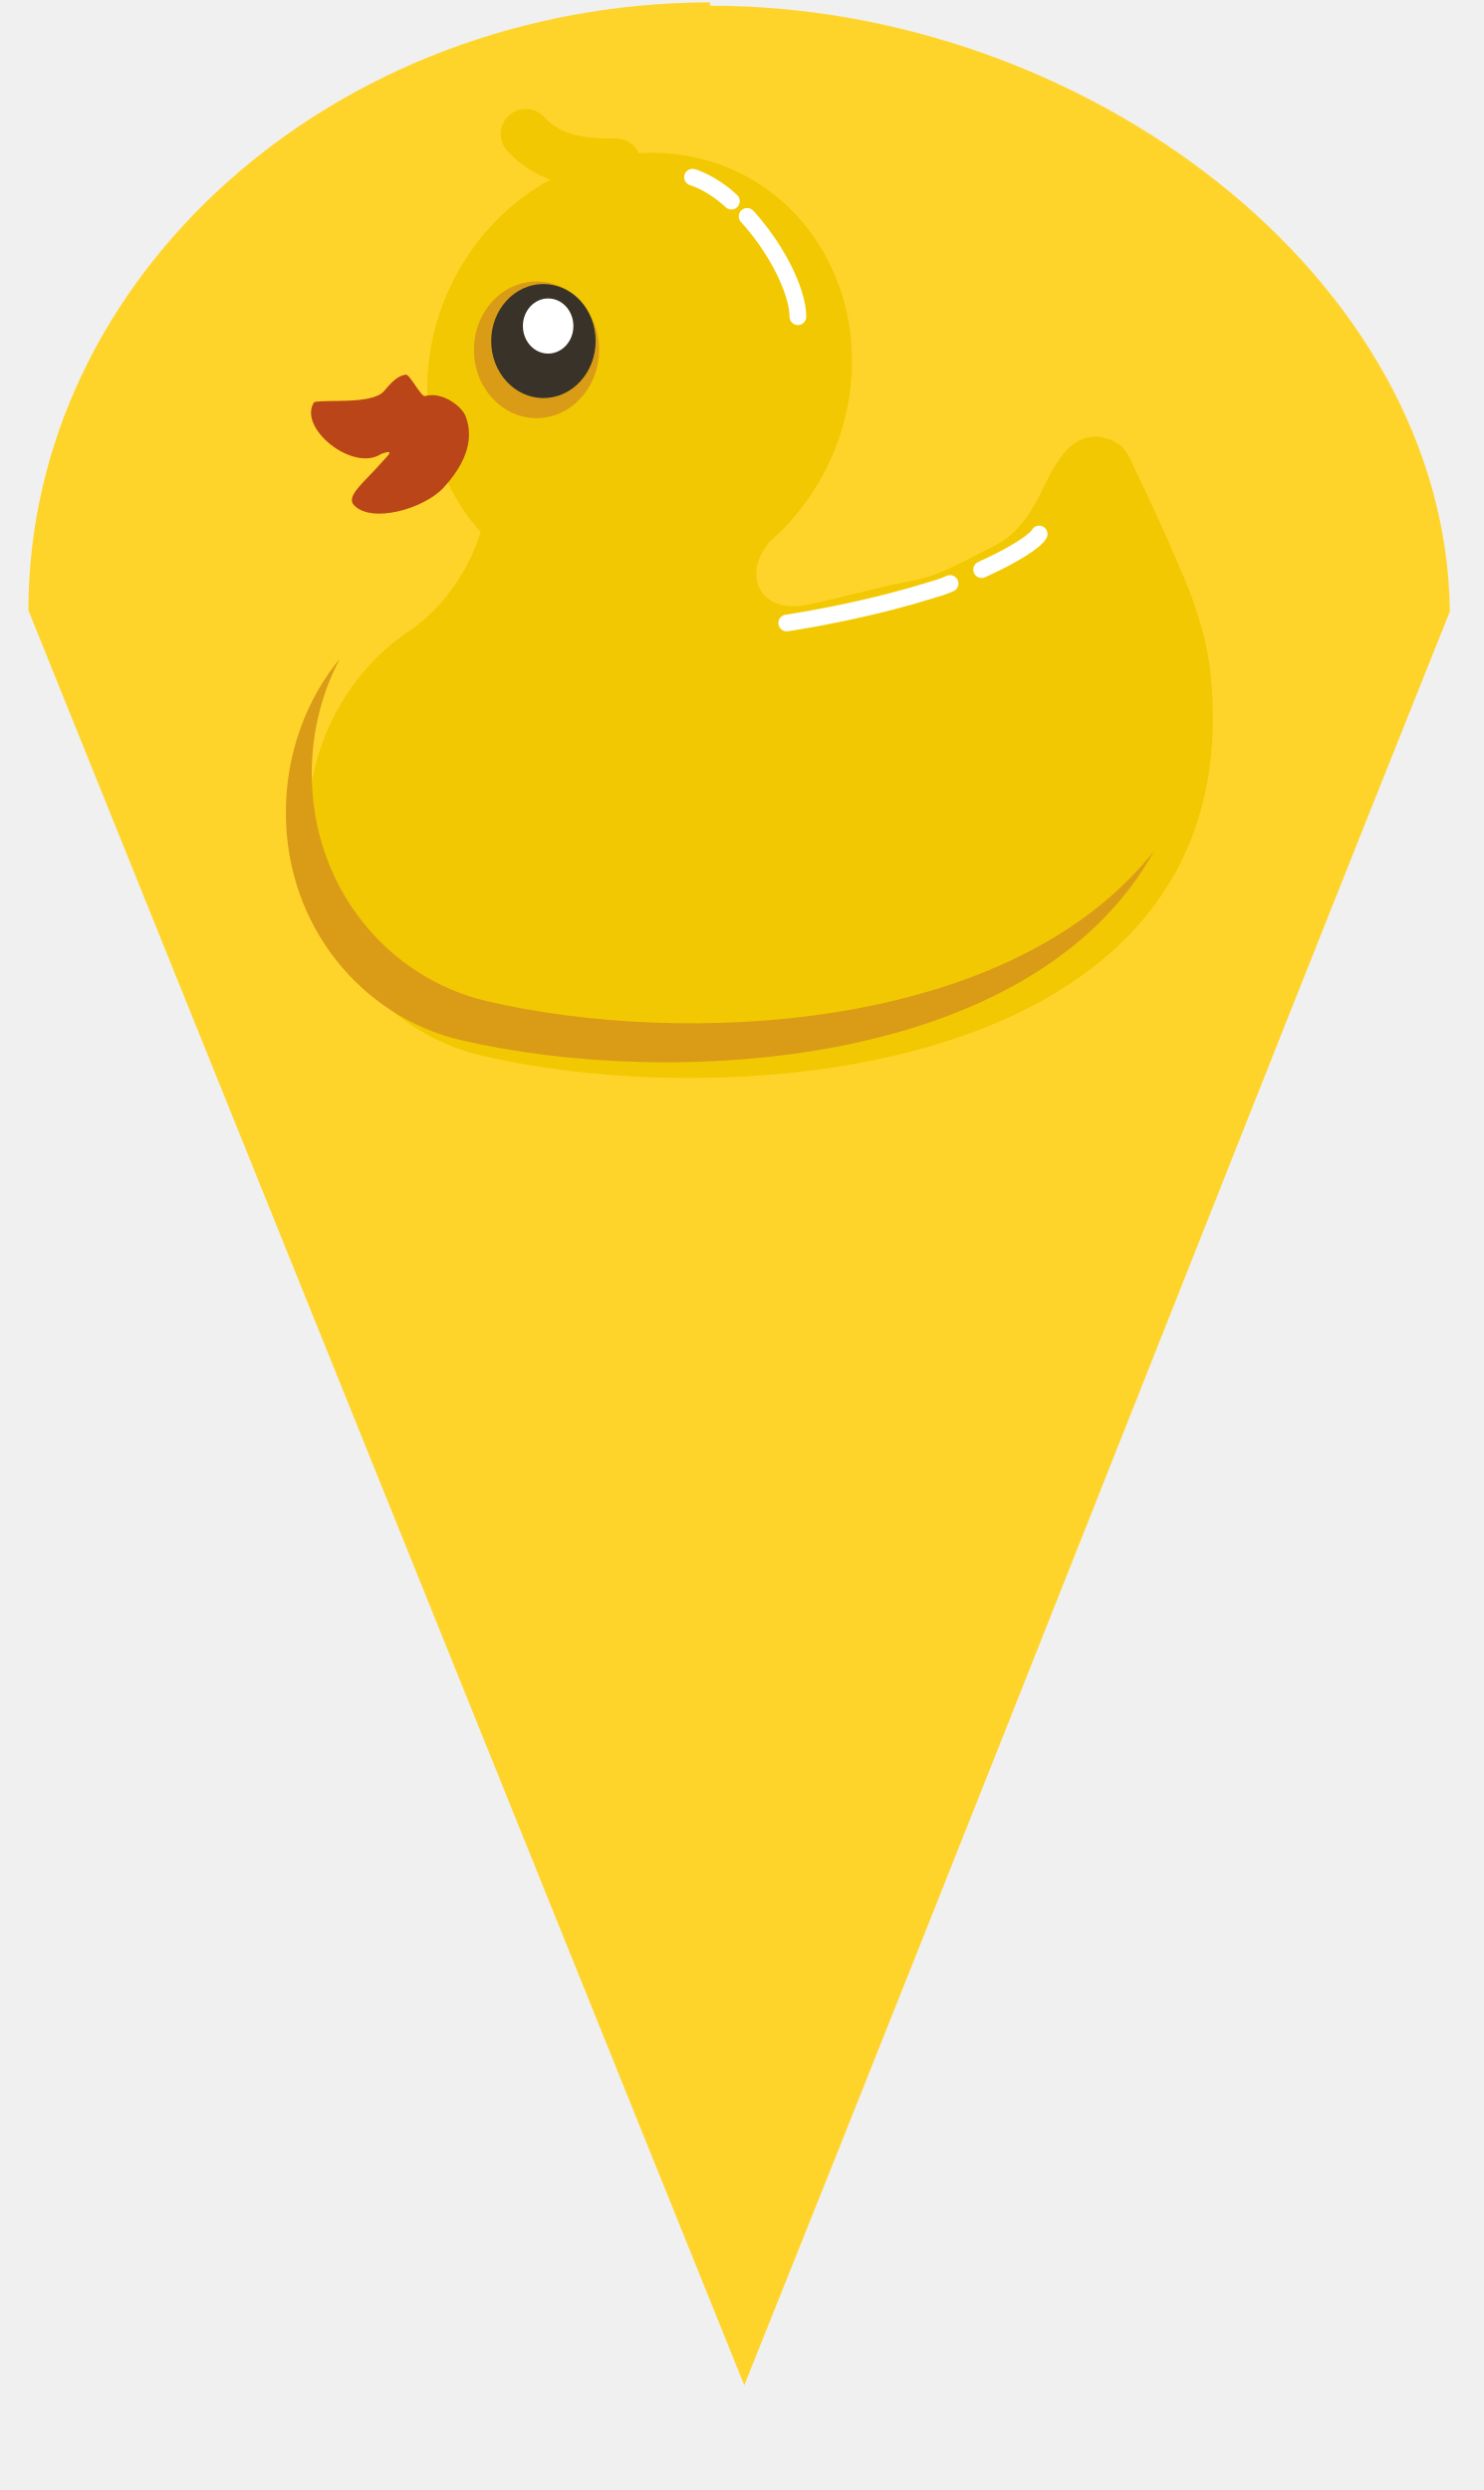
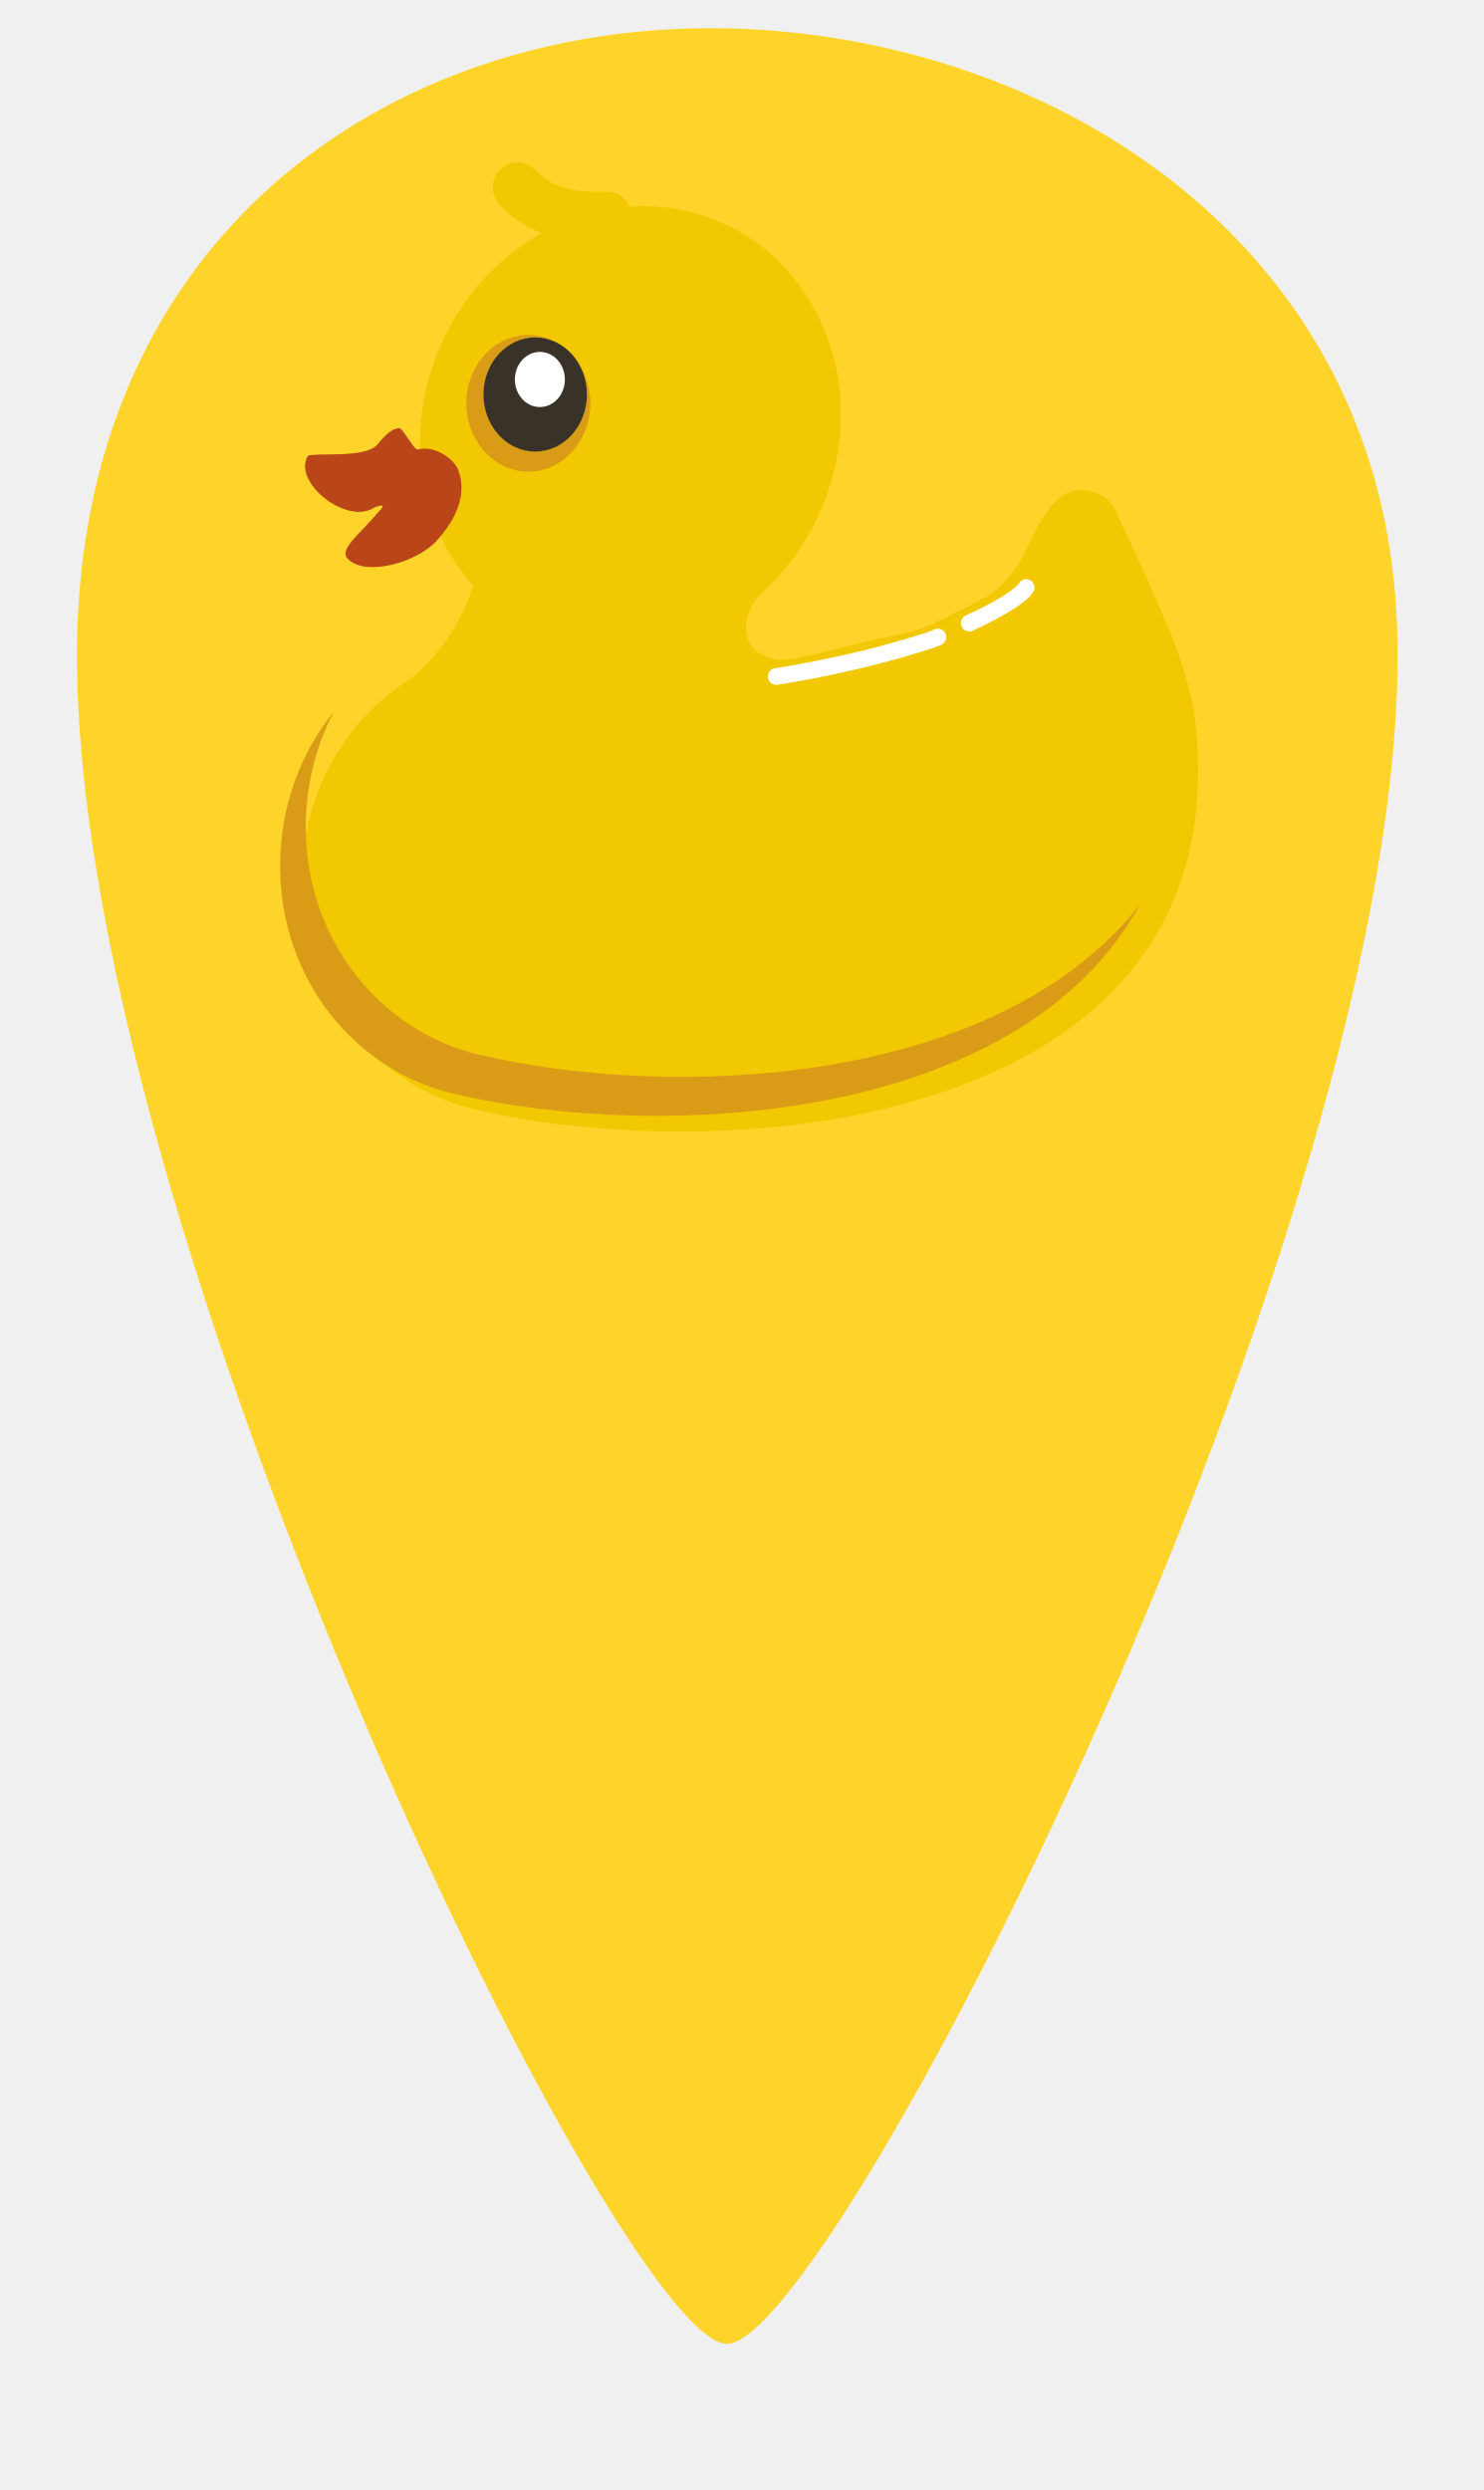
<svg xmlns="http://www.w3.org/2000/svg" enable-background="new 0 0 387.721 307.91" viewBox="0 0 387.721 650.91" version="1.1" id="svg20" width="387.721" height="650.91">
  <defs id="defs24" />
-   <path id="path2586" style="fill:#ffd42a;fill-opacity:1;stroke-width:1.687" d="M 194.564,623.525 C 259.069,462.786 323.875,297.448 379.031,159.808 l -0.021,-0.061 0.008,0.017 C 377.99,72.276 283.141,1.315 185.629,1.502 l -0.039,-0.891 C 87.718,0.834 7.494,71.729 7.428,159.545" />
-   <path d="m 171.788,39.954 c 18.98,0.436 36.648,11.126 45.483,29.772 11.531,24.333 4.212,54.209 -16.05,71.874 -3.089,3.577 -4.37,7.927 -2.954,11.532 1.436,3.655 5.269,5.658 10.161,5.302 4.893,-0.355 20.568,-4.898 28.238,-6.273 8.265,-1.482 11.348,-3.374 23.682,-9.705 9.825,-5.043 12.464,-17.128 16.307,-21.894 2.743,-4.579 6.989,-7.161 11.397,-6.251 3.409,0.703 5.531,2.002 7.17,5.165 0,0 9.205,19.408 10.683,23.122 1.478,3.714 8.954,18.406 10.508,33.083 11.118,105.024 -122.97,116.095 -190.348,100.302 -25.764,-6.037 -45.692,-29.695 -45.692,-59.458 0,-22.314 11.087,-41.766 27.578,-52.207 5.156,-3.836 9.641,-8.78 13.123,-14.815 1.92,-3.329 3.438,-6.826 4.574,-10.418 -3.332,-3.715 -6.212,-7.97 -8.495,-12.788 -13.266,-27.995 -1.613,-63.359 26.035,-78.982 8.64,-4.882 17.824,-7.258 26.767,-7.364 0.615,-0.007 1.217,-0.014 1.83,0 z" fill="#f2c802" fill-rule="evenodd" id="path2" style="stroke-width:0.874" />
-   <path d="m 88.846,172.174 c -4.666,8.843 -7.345,19.109 -7.345,30.057 0,29.763 19.928,53.421 45.692,59.458 50.949,11.937 136.78,8.514 174.53,-39.277 -31.845,57.47 -126.943,62.204 -181.306,49.467 -25.764,-6.037 -45.692,-29.695 -45.692,-59.458 0,-15.48 5.341,-29.574 14.115,-40.247 z" fill="#da9c16" fill-rule="evenodd" id="path4" style="stroke-width:0.874" />
-   <path d="m 140.253,73.579 c -9.037,0 -16.364,8 -16.364,17.868 0,9.868 7.326,17.868 16.364,17.868 9.038,0 16.363,-8 16.363,-17.868 0,-3.972 -1.208,-7.623 -3.215,-10.59 1.454,2.371 2.326,5.239 2.326,8.306 0,8.24 -6.125,14.9 -13.671,14.9 -7.546,0 -13.671,-6.66 -13.671,-14.9 0,-8.24 6.125,-14.929 13.671,-14.929 2.296,0 4.453,0.62 6.352,1.713 -2.4,-1.508 -5.188,-2.369 -8.156,-2.369 z" fill="#da9c16" fill-rule="evenodd" id="path6" style="stroke-width:0.874" />
-   <path d="m 128.394,89.152 a 13.663,14.92 0 1 0 27.327,0 13.663,14.92 0 1 0 -27.327,0 z" fill="#393228" fill-rule="evenodd" id="path8" style="stroke-width:0.721" />
-   <path d="m 121.783,108.957 c -0.988,-2.763 -6.172,-6.675 -10.66,-5.424 -1.049,0.292 -4.018,-5.736 -5.03,-5.603 -2.705,0.353 -4.613,3.152 -5.785,4.402 -3.259,3.478 -15.149,2.004 -18.191,2.793 -4.398,6.748 10.252,18.464 17.563,13.511 3.882,-1.359 1.435,0.705 0.637,1.633 -4.897,5.697 -10.02,9.33 -7.801,11.753 4.48,4.892 18.295,1.081 23.498,-4.6 8.173,-8.925 6.883,-15.345 5.767,-18.465 z" fill="#b94519" fill-rule="evenodd" id="path10" style="stroke-width:0.874" />
-   <path d="m 161.039,42.774 c -8.5,0 -17.112,-0.662 -23.594,-7.741" fill="none" stroke="#f2c802" stroke-linecap="round" stroke-linejoin="round" stroke-width="13.111" id="path12" />
-   <path d="m 205.665,162.858 c 0,0 10.649,-1.553 23.671,-4.716 1.133,-0.275 2.284,-0.563 3.447,-0.862 3.398,-0.875 6.902,-1.854 10.378,-2.939 2.538,-0.792 2.45,-0.628 5.206,-1.807 m 8.251,-3.63 c 8.989,-4.049 14.172,-7.646 15.041,-9.304" fill="none" stroke="#ffffff" stroke-linecap="round" stroke-linejoin="round" stroke-width="4.37" id="path14" />
-   <path d="m 149.893,85.223 a 6.599,7.206 0 1 1 -13.199,0 6.599,7.206 0 1 1 13.199,0 z" fill="#ffffff" fill-rule="evenodd" id="path16" style="stroke-width:2.404" />
-   <path d="m 181.031,46.32 c 0,0 4.874,1.323 10.163,6.251 m 4.116,3.996 c 0.655,0.706 1.322,1.468 1.996,2.291 7.212,8.802 11.278,18.366 11.278,23.925" fill="none" stroke="#ffffff" stroke-linecap="round" stroke-linejoin="round" stroke-width="4.37" id="path18" />
+   <path id="path2586" style="fill:#ffd42a;fill-opacity:1;stroke-width:1.687" d="M 20.459,159.316 C 12.168,306.221 161.56,612.817 190.046,612.701 218.532,612.586 373.322,306.713 365.031,159.809 359.412,60.232 270.661,7.868 186.935,7.374 103.209,6.88 26.103,59.305 20.459,159.316 Z" />
+   <g id="layer1" transform="matrix(0.9903478,0,0,1.000127,-0.7783858,13.96423)">
+     <path d="m 181.031,46.32 c 0,0 4.874,1.323 10.163,6.251 m 4.116,3.996 c 0.655,0.706 1.322,1.468 1.996,2.291 7.212,8.802 11.278,18.366 11.278,23.925" fill="none" stroke="#ffffff" stroke-linecap="round" stroke-linejoin="round" stroke-width="4.37" id="path18" />
+     <path d="m 171.788,39.954 c 18.98,0.436 36.648,11.126 45.483,29.772 11.531,24.333 4.212,54.209 -16.05,71.874 -3.089,3.577 -4.37,7.927 -2.954,11.532 1.436,3.655 5.269,5.658 10.161,5.302 4.893,-0.355 20.568,-4.898 28.238,-6.273 8.265,-1.482 11.348,-3.374 23.682,-9.705 9.825,-5.043 12.464,-17.128 16.307,-21.894 2.743,-4.579 6.989,-7.161 11.397,-6.251 3.409,0.703 5.531,2.002 7.17,5.165 0,0 9.205,19.408 10.683,23.122 1.478,3.714 8.954,18.406 10.508,33.083 11.118,105.024 -122.97,116.095 -190.348,100.302 -25.764,-6.037 -45.692,-29.695 -45.692,-59.458 0,-22.314 11.087,-41.766 27.578,-52.207 5.156,-3.836 9.641,-8.78 13.123,-14.815 1.92,-3.329 3.438,-6.826 4.574,-10.418 -3.332,-3.715 -6.212,-7.97 -8.495,-12.788 -13.266,-27.995 -1.613,-63.359 26.035,-78.982 8.64,-4.882 17.824,-7.258 26.767,-7.364 0.615,-0.007 1.217,-0.014 1.83,0 z" fill="#f2c802" fill-rule="evenodd" id="path2" style="stroke-width:0.874" />
+     <path d="m 88.846,172.174 c -4.666,8.843 -7.345,19.109 -7.345,30.057 0,29.763 19.928,53.421 45.692,59.458 50.949,11.937 136.78,8.514 174.53,-39.277 -31.845,57.47 -126.943,62.204 -181.306,49.467 -25.764,-6.037 -45.692,-29.695 -45.692,-59.458 0,-15.48 5.341,-29.574 14.115,-40.247 z" fill="#da9c16" fill-rule="evenodd" id="path4" style="stroke-width:0.874" />
+     <path d="m 140.253,73.579 c -9.037,0 -16.364,8 -16.364,17.868 0,9.868 7.326,17.868 16.364,17.868 9.038,0 16.363,-8 16.363,-17.868 0,-3.972 -1.208,-7.623 -3.215,-10.59 1.454,2.371 2.326,5.239 2.326,8.306 0,8.24 -6.125,14.9 -13.671,14.9 -7.546,0 -13.671,-6.66 -13.671,-14.9 0,-8.24 6.125,-14.929 13.671,-14.929 2.296,0 4.453,0.62 6.352,1.713 -2.4,-1.508 -5.188,-2.369 -8.156,-2.369 z" fill="#da9c16" fill-rule="evenodd" id="path6" style="stroke-width:0.874" />
+     <path d="m 128.394,89.152 a 13.663,14.92 0 1 0 27.327,0 13.663,14.92 0 1 0 -27.327,0 z" fill="#393228" fill-rule="evenodd" id="path8" style="stroke-width:0.721" />
+     <path d="m 121.783,108.957 c -0.988,-2.763 -6.172,-6.675 -10.66,-5.424 -1.049,0.292 -4.018,-5.736 -5.03,-5.603 -2.705,0.353 -4.613,3.152 -5.785,4.402 -3.259,3.478 -15.149,2.004 -18.191,2.793 -4.398,6.748 10.252,18.464 17.563,13.511 3.882,-1.359 1.435,0.705 0.637,1.633 -4.897,5.697 -10.02,9.33 -7.801,11.753 4.48,4.892 18.295,1.081 23.498,-4.6 8.173,-8.925 6.883,-15.345 5.767,-18.465 z" fill="#b94519" fill-rule="evenodd" id="path10" style="stroke-width:0.874" />
+     <path d="m 161.039,42.774 c -8.5,0 -17.112,-0.662 -23.594,-7.741" fill="none" stroke="#f2c802" stroke-linecap="round" stroke-linejoin="round" stroke-width="13.111" id="path12" />
+     <path d="m 205.665,162.858 c 0,0 10.649,-1.553 23.671,-4.716 1.133,-0.275 2.284,-0.563 3.447,-0.862 3.398,-0.875 6.902,-1.854 10.378,-2.939 2.538,-0.792 2.45,-0.628 5.206,-1.807 m 8.251,-3.63 c 8.989,-4.049 14.172,-7.646 15.041,-9.304" fill="none" stroke="#ffffff" stroke-linecap="round" stroke-linejoin="round" stroke-width="4.37" id="path14" />
+     <path d="m 149.893,85.223 a 6.599,7.206 0 1 1 -13.199,0 6.599,7.206 0 1 1 13.199,0 z" fill="#ffffff" fill-rule="evenodd" id="path16" style="stroke-width:2.404" />
+   </g>
</svg>
